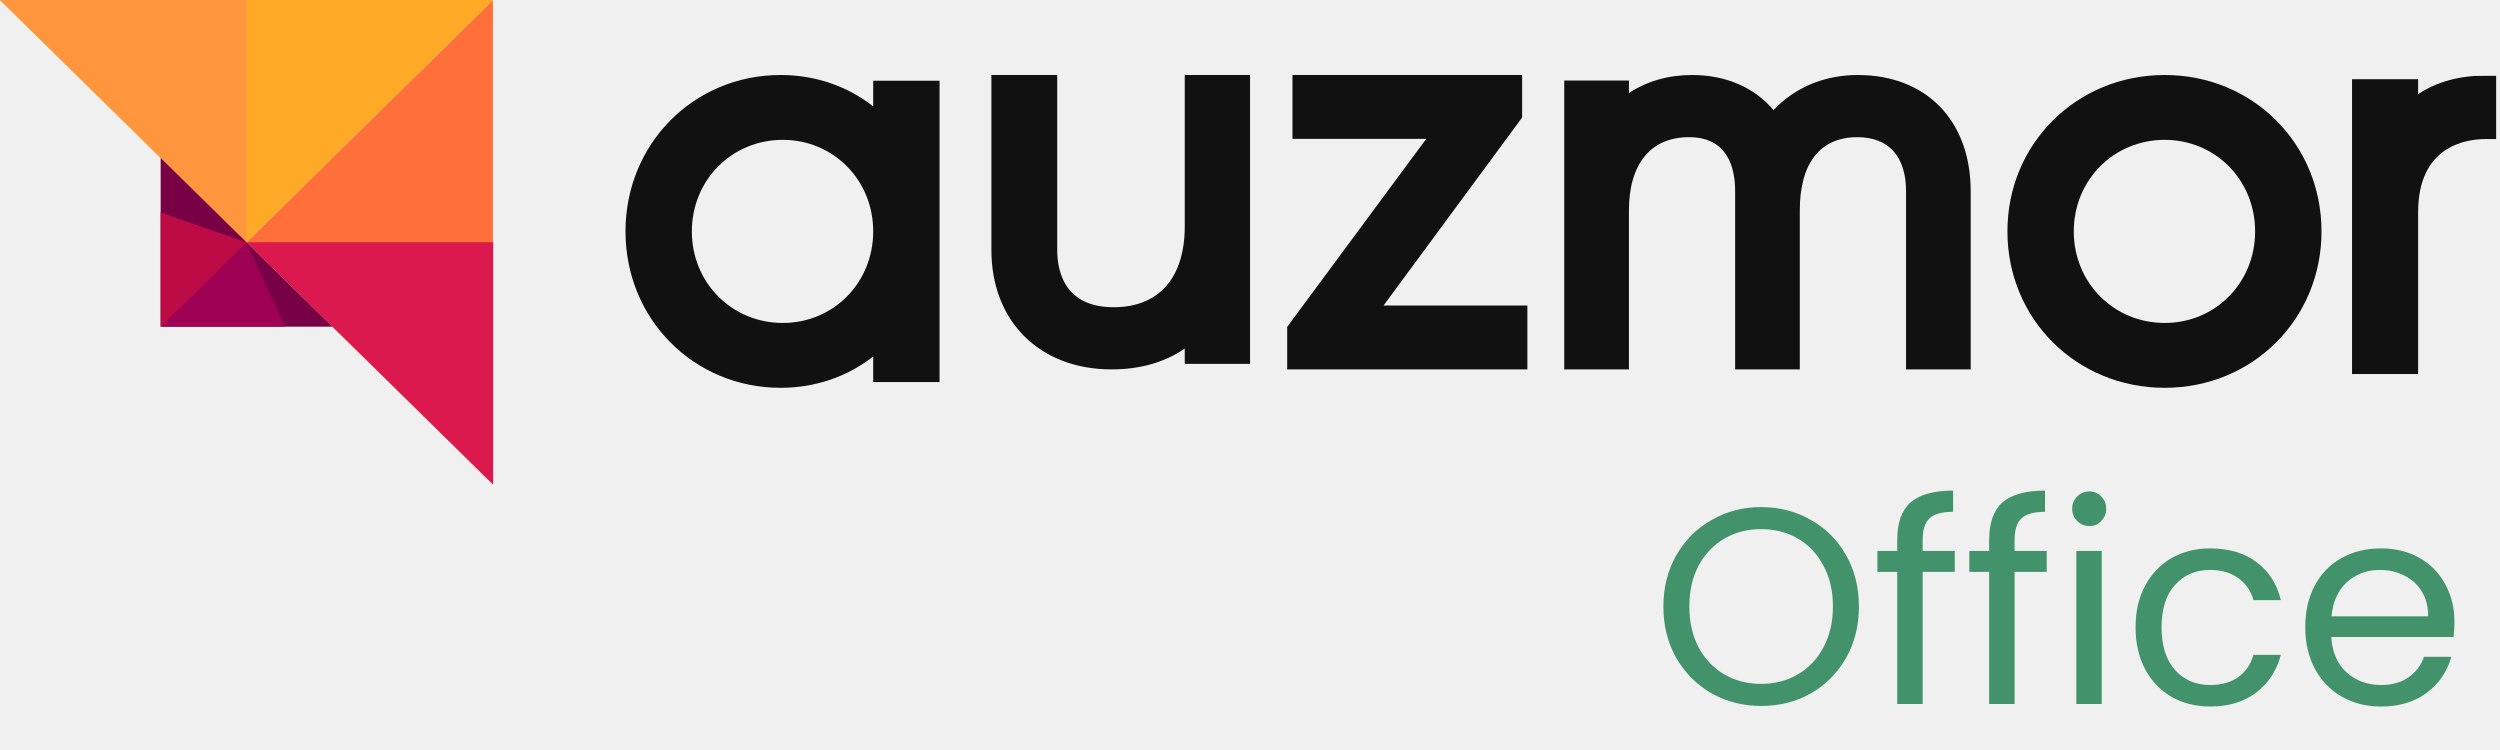
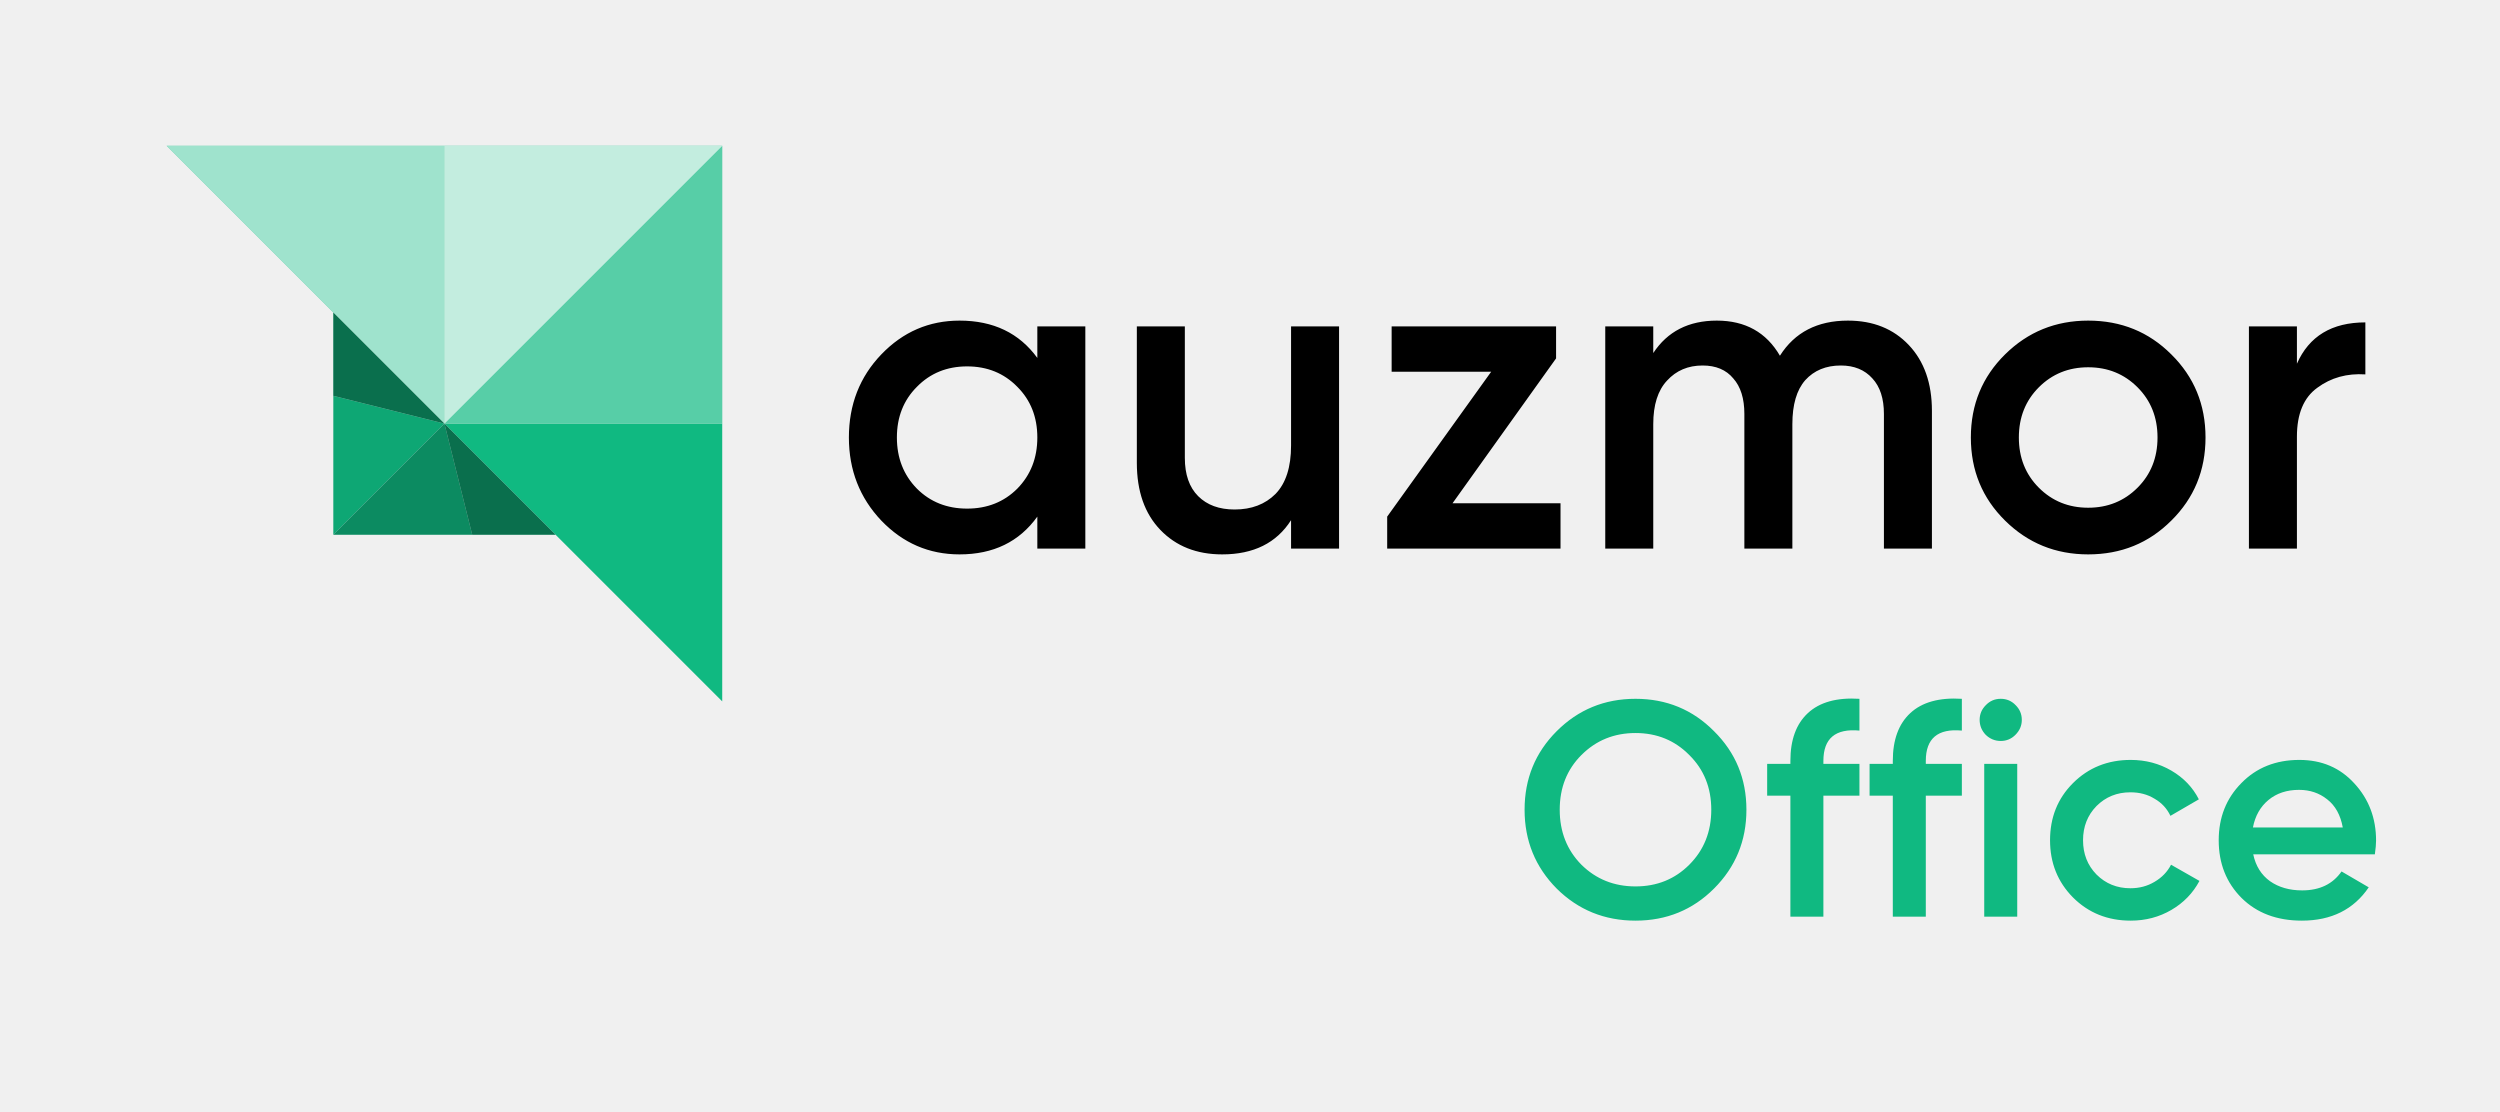
- <svg xmlns="http://www.w3.org/2000/svg" width="100" height="30" viewBox="0 0 100 30" fill="none">
-   <path d="M70.446 28.238C69.723 28.238 69.064 28.071 68.468 27.736C67.872 27.393 67.399 26.92 67.049 26.317C66.707 25.706 66.535 25.02 66.535 24.261C66.535 23.501 66.707 22.819 67.049 22.216C67.399 21.605 67.872 21.132 68.468 20.797C69.064 20.454 69.723 20.283 70.446 20.283C71.176 20.283 71.839 20.454 72.435 20.797C73.031 21.132 73.5 21.601 73.843 22.205C74.185 22.808 74.357 23.493 74.357 24.261C74.357 25.028 74.185 25.713 73.843 26.317C73.5 26.92 73.031 27.393 72.435 27.736C71.839 28.071 71.176 28.238 70.446 28.238ZM70.446 27.356C70.99 27.356 71.478 27.229 71.91 26.976C72.349 26.723 72.692 26.361 72.938 25.892C73.191 25.423 73.317 24.879 73.317 24.261C73.317 23.635 73.191 23.091 72.938 22.629C72.692 22.16 72.353 21.799 71.921 21.545C71.489 21.292 70.997 21.166 70.446 21.166C69.895 21.166 69.403 21.292 68.971 21.545C68.539 21.799 68.196 22.16 67.943 22.629C67.697 23.091 67.574 23.635 67.574 24.261C67.574 24.879 67.697 25.423 67.943 25.892C68.196 26.361 68.539 26.723 68.971 26.976C69.41 27.229 69.902 27.356 70.446 27.356ZM78.191 22.875H76.906V28.16H75.889V22.875H75.096V22.037H75.889V21.601C75.889 20.916 76.064 20.417 76.414 20.104C76.772 19.784 77.341 19.624 78.124 19.624V20.473C77.677 20.473 77.36 20.562 77.174 20.741C76.995 20.912 76.906 21.199 76.906 21.601V22.037H78.191V22.875ZM81.868 22.875H80.583V28.16H79.566V22.875H78.773V22.037H79.566V21.601C79.566 20.916 79.741 20.417 80.091 20.104C80.449 19.784 81.019 19.624 81.801 19.624V20.473C81.354 20.473 81.037 20.562 80.851 20.741C80.672 20.912 80.583 21.199 80.583 21.601V22.037H81.868V22.875ZM83.579 21.043C83.385 21.043 83.221 20.976 83.087 20.841C82.953 20.707 82.886 20.544 82.886 20.35C82.886 20.156 82.953 19.992 83.087 19.858C83.221 19.724 83.385 19.657 83.579 19.657C83.765 19.657 83.921 19.724 84.048 19.858C84.182 19.992 84.249 20.156 84.249 20.35C84.249 20.544 84.182 20.707 84.048 20.841C83.921 20.976 83.765 21.043 83.579 21.043ZM84.07 22.037V28.16H83.053V22.037H84.07ZM85.423 25.087C85.423 24.454 85.55 23.903 85.803 23.434C86.056 22.957 86.407 22.588 86.853 22.328C87.308 22.067 87.826 21.936 88.407 21.936C89.159 21.936 89.777 22.119 90.261 22.484C90.753 22.849 91.077 23.355 91.234 24.004H90.138C90.034 23.631 89.829 23.337 89.524 23.121C89.226 22.905 88.854 22.797 88.407 22.797C87.826 22.797 87.356 22.998 86.999 23.4C86.641 23.795 86.462 24.357 86.462 25.087C86.462 25.825 86.641 26.395 86.999 26.797C87.356 27.199 87.826 27.4 88.407 27.4C88.854 27.4 89.226 27.296 89.524 27.087C89.822 26.879 90.027 26.581 90.138 26.194H91.234C91.07 26.819 90.742 27.322 90.25 27.702C89.759 28.075 89.144 28.261 88.407 28.261C87.826 28.261 87.308 28.13 86.853 27.87C86.407 27.609 86.056 27.24 85.803 26.764C85.55 26.287 85.423 25.728 85.423 25.087ZM98.177 24.864C98.177 25.058 98.166 25.262 98.144 25.479H93.249C93.287 26.082 93.492 26.555 93.864 26.898C94.244 27.233 94.702 27.4 95.238 27.4C95.678 27.4 96.043 27.3 96.333 27.099C96.631 26.89 96.84 26.614 96.959 26.272H98.054C97.89 26.86 97.562 27.341 97.071 27.713C96.579 28.078 95.968 28.261 95.238 28.261C94.657 28.261 94.136 28.13 93.674 27.87C93.22 27.609 92.862 27.24 92.601 26.764C92.341 26.279 92.21 25.721 92.21 25.087C92.21 24.454 92.337 23.899 92.59 23.423C92.844 22.946 93.197 22.581 93.652 22.328C94.114 22.067 94.642 21.936 95.238 21.936C95.819 21.936 96.333 22.063 96.78 22.316C97.227 22.57 97.57 22.92 97.808 23.367C98.054 23.806 98.177 24.305 98.177 24.864ZM97.127 24.652C97.127 24.264 97.041 23.933 96.87 23.657C96.698 23.374 96.464 23.162 96.166 23.02C95.875 22.871 95.551 22.797 95.194 22.797C94.68 22.797 94.24 22.961 93.875 23.288C93.518 23.616 93.313 24.071 93.261 24.652H97.127Z" fill="#42936C" />
-   <path fill-rule="evenodd" clip-rule="evenodd" d="M31.311 12.918C29.272 12.918 27.674 11.309 27.674 9.256C27.674 7.203 29.272 5.594 31.311 5.594C33.34 5.594 34.928 7.203 34.928 9.256C34.928 11.309 33.34 12.918 31.311 12.918ZM34.928 4.255C33.904 3.449 32.617 3 31.228 3C27.747 3 25.02 5.748 25.02 9.256C25.02 12.764 27.747 15.512 31.228 15.512C32.617 15.512 33.904 15.063 34.928 14.258V15.282H37.582V3.23H34.928V4.255Z" fill="#111111" />
-   <path fill-rule="evenodd" clip-rule="evenodd" d="M47.39 9.059C47.39 11.112 46.355 12.289 44.549 12.289C42.583 12.289 42.289 10.856 42.289 10.002V3H39.656V10.002C39.656 12.857 41.589 14.776 44.467 14.776C45.606 14.776 46.59 14.492 47.39 13.942V14.556H50.002V3H47.39V9.059Z" fill="#111111" />
-   <path fill-rule="evenodd" clip-rule="evenodd" d="M60.885 4.701V3H51.699V5.555H57.049L51.488 13.075V14.776H61.095V12.221H55.341L60.885 4.701Z" fill="#111111" />
-   <path fill-rule="evenodd" clip-rule="evenodd" d="M74.312 3C72.97 3 71.793 3.5 70.94 4.404C70.177 3.499 69.042 3 67.681 3C66.728 3 65.872 3.249 65.157 3.723V3.221H62.57V14.776H65.157V8.417C65.157 6.555 66.032 5.487 67.558 5.487C69.085 5.487 69.406 6.666 69.406 7.654V14.776H71.992V8.417C71.992 6.527 72.809 5.487 74.292 5.487C75.549 5.487 76.242 6.257 76.242 7.654V14.776H78.828V7.654C78.828 4.827 77.055 3 74.312 3Z" fill="#111111" />
-   <path fill-rule="evenodd" clip-rule="evenodd" d="M86.589 12.918C84.549 12.918 82.951 11.309 82.951 9.256C82.951 7.203 84.549 5.594 86.589 5.594C88.617 5.594 90.205 7.203 90.205 9.256C90.205 11.309 88.617 12.918 86.589 12.918ZM86.589 3C83.061 3 80.297 5.748 80.297 9.256C80.297 12.764 83.061 15.512 86.589 15.512C90.105 15.512 92.86 12.764 92.86 9.256C92.86 5.748 90.105 3 86.589 3Z" fill="#111111" />
-   <mask id="mask0_62_432" style="mask-type:alpha" maskUnits="userSpaceOnUse" x="93" y="3" width="7" height="12">
-     <path d="M93.699 3.023H99.846V14.967H93.699V3.023Z" fill="white" />
-   </mask>
-   <g mask="url(#mask0_62_432)">
-     <path fill-rule="evenodd" clip-rule="evenodd" d="M99.432 3.023C98.369 3.023 97.459 3.276 96.725 3.766V3.167H94.082V14.967H96.725V8.493C96.725 5.849 98.618 5.563 99.432 5.563H100.229V3.023H99.432Z" fill="#111111" />
-   </g>
-   <mask id="mask1_62_432" style="mask-type:alpha" maskUnits="userSpaceOnUse" x="9" y="0" width="11" height="20">
-     <path d="M9.859 0H19.718V19.38H9.859V0Z" fill="white" />
-   </mask>
-   <g mask="url(#mask1_62_432)">
-     <path fill-rule="evenodd" clip-rule="evenodd" d="M19.718 19.38L9.859 9.69L19.718 0V19.38Z" fill="#FF6F3A" />
-   </g>
-   <path fill-rule="evenodd" clip-rule="evenodd" d="M19.726 19.381L9.867 9.691H19.726V19.381Z" fill="#DC194E" />
-   <path fill-rule="evenodd" clip-rule="evenodd" d="M0 0L9.859 9.69L19.718 0H0Z" fill="#FFAA26" />
-   <path fill-rule="evenodd" clip-rule="evenodd" d="M0 0L9.859 9.69V0H0Z" fill="#FF953D" />
-   <path fill-rule="evenodd" clip-rule="evenodd" d="M6.426 13.066H13.294L9.86 9.691L6.426 13.066Z" fill="#780045" />
-   <path fill-rule="evenodd" clip-rule="evenodd" d="M6.426 13.066H11.406L9.86 9.691L6.426 13.066Z" fill="#9E0053" />
-   <path fill-rule="evenodd" clip-rule="evenodd" d="M6.426 13.066L9.86 9.691L6.426 6.316V13.066Z" fill="#780045" />
-   <path fill-rule="evenodd" clip-rule="evenodd" d="M6.426 13.067L9.86 9.692L6.426 8.5V13.067Z" fill="#BD0B46" />
+ <svg xmlns="http://www.w3.org/2000/svg" width="360" height="160" viewBox="0 0 360 160" fill="none">
+   <path d="M64 21H24L64 61V21Z" fill="#10B981" />
+   <path d="M64 21V61L104 21H64Z" fill="#10B981" />
+   <path d="M104 101V61H64L104 101Z" fill="#10B981" />
+   <path d="M104 21L64 61H104V21Z" fill="#10B981" />
+   <path d="M48 77L64 61L68 77H48Z" fill="#10B981" />
+   <path d="M68 77H80L64 61L68 77Z" fill="#10B981" />
+   <path d="M48 57L64 61L48 77V57Z" fill="#10B981" />
+   <path d="M48 45L64 61L48 57V45Z" fill="#10B981" />
+   <path opacity="0.6" d="M64 21H24L64 61V21Z" fill="white" />
+   <path opacity="0.75" d="M64 21V61L104 21H64Z" fill="white" />
+   <path opacity="0.3" d="M104 21L64 61H104V21Z" fill="white" />
+   <path opacity="0.25" d="M48 77L64 61L68 77H48Z" fill="black" />
+   <path opacity="0.4" d="M68 77H80L64 61L68 77Z" fill="black" />
+   <path opacity="0.1" d="M48 57L64 61L48 77V57Z" fill="black" />
+   <path opacity="0.4" d="M48 45L64 61L48 57V45Z" fill="black" />
+   <path d="M149.376 47H156.288V79H149.376V74.392C146.773 78.019 143.04 79.832 138.176 79.832C133.781 79.832 130.027 78.211 126.912 74.968C123.797 71.683 122.24 67.693 122.24 63C122.24 58.264 123.797 54.275 126.912 51.032C130.027 47.789 133.781 46.168 138.176 46.168C143.04 46.168 146.773 47.96 149.376 51.544V47ZM132.032 70.36C133.952 72.28 136.363 73.24 139.264 73.24C142.165 73.24 144.576 72.28 146.496 70.36C148.416 68.397 149.376 65.944 149.376 63C149.376 60.056 148.416 57.624 146.496 55.704C144.576 53.741 142.165 52.76 139.264 52.76C136.363 52.76 133.952 53.741 132.032 55.704C130.112 57.624 129.152 60.056 129.152 63C129.152 65.944 130.112 68.397 132.032 70.36ZM185.913 47H192.825V79H185.913V74.904C183.822 78.189 180.515 79.832 175.993 79.832C172.323 79.832 169.358 78.659 167.097 76.312C164.835 73.965 163.705 70.744 163.705 66.648V47H170.617V65.944C170.617 68.333 171.257 70.168 172.537 71.448C173.817 72.728 175.566 73.368 177.785 73.368C180.217 73.368 182.179 72.621 183.673 71.128C185.166 69.592 185.913 67.267 185.913 64.152V47ZM209.163 72.472H224.715V79H199.755V74.392L214.731 53.528H200.395V47H224.075V51.608L209.163 72.472ZM266.101 46.168C269.728 46.168 272.65 47.341 274.869 49.688C277.088 52.035 278.197 55.192 278.197 59.16V79H271.285V59.608C271.285 57.389 270.73 55.683 269.621 54.488C268.512 53.251 266.997 52.632 265.077 52.632C262.944 52.632 261.237 53.336 259.957 54.744C258.72 56.152 258.101 58.264 258.101 61.08V79H251.189V59.608C251.189 57.389 250.656 55.683 249.589 54.488C248.565 53.251 247.093 52.632 245.173 52.632C243.082 52.632 241.376 53.357 240.053 54.808C238.73 56.216 238.069 58.307 238.069 61.08V79H231.157V47H238.069V50.84C240.117 47.725 243.168 46.168 247.221 46.168C251.317 46.168 254.346 47.853 256.309 51.224C258.442 47.853 261.706 46.168 266.101 46.168ZM300.699 79.832C296.005 79.832 292.016 78.211 288.731 74.968C285.445 71.725 283.803 67.736 283.803 63C283.803 58.264 285.445 54.275 288.731 51.032C292.016 47.789 296.005 46.168 300.699 46.168C305.435 46.168 309.424 47.789 312.667 51.032C315.952 54.275 317.595 58.264 317.595 63C317.595 67.736 315.952 71.725 312.667 74.968C309.424 78.211 305.435 79.832 300.699 79.832ZM293.595 70.232C295.515 72.152 297.883 73.112 300.699 73.112C303.515 73.112 305.883 72.152 307.803 70.232C309.723 68.312 310.683 65.901 310.683 63C310.683 60.099 309.723 57.688 307.803 55.768C305.883 53.848 303.515 52.888 300.699 52.888C297.883 52.888 295.515 53.848 293.595 55.768C291.675 57.688 290.715 60.099 290.715 63C290.715 65.901 291.675 68.312 293.595 70.232ZM330.757 52.376C332.506 48.408 335.791 46.424 340.613 46.424V53.912C337.967 53.741 335.663 54.381 333.701 55.832C331.738 57.24 330.757 59.587 330.757 62.872V79H323.845V47H330.757V52.376Z" fill="black" />
+   <path d="M246.82 127.952C243.74 131.032 239.971 132.572 235.512 132.572C231.053 132.572 227.269 131.032 224.16 127.952C221.08 124.843 219.54 121.059 219.54 116.6C219.54 112.141 221.08 108.372 224.16 105.292C227.269 102.183 231.053 100.628 235.512 100.628C239.971 100.628 243.74 102.183 246.82 105.292C249.929 108.372 251.484 112.141 251.484 116.6C251.484 121.059 249.929 124.843 246.82 127.952ZM227.724 124.52C229.836 126.603 232.432 127.644 235.512 127.644C238.592 127.644 241.173 126.603 243.256 124.52C245.368 122.408 246.424 119.768 246.424 116.6C246.424 113.432 245.368 110.807 243.256 108.724C241.173 106.612 238.592 105.556 235.512 105.556C232.432 105.556 229.836 106.612 227.724 108.724C225.641 110.807 224.6 113.432 224.6 116.6C224.6 119.768 225.641 122.408 227.724 124.52ZM267.76 105.204C264.298 104.881 262.568 106.333 262.568 109.56V110H267.76V114.576H262.568V132H257.816V114.576H254.472V110H257.816V109.56C257.816 106.539 258.652 104.251 260.324 102.696C262.025 101.112 264.504 100.423 267.76 100.628V105.204ZM282.508 105.204C279.047 104.881 277.316 106.333 277.316 109.56V110H282.508V114.576H277.316V132H272.564V114.576H269.22V110H272.564V109.56C272.564 106.539 273.4 104.251 275.072 102.696C276.773 101.112 279.252 100.423 282.508 100.628V105.204ZM290.217 105.82C289.63 106.407 288.926 106.7 288.105 106.7C287.283 106.7 286.565 106.407 285.949 105.82C285.362 105.204 285.069 104.485 285.069 103.664C285.069 102.843 285.362 102.139 285.949 101.552C286.535 100.936 287.254 100.628 288.105 100.628C288.955 100.628 289.674 100.936 290.261 101.552C290.847 102.139 291.141 102.843 291.141 103.664C291.141 104.485 290.833 105.204 290.217 105.82ZM285.729 132V110H290.481V132H285.729ZM306.822 132.572C303.508 132.572 300.736 131.457 298.506 129.228C296.306 126.999 295.206 124.256 295.206 121C295.206 117.715 296.306 114.972 298.506 112.772C300.736 110.543 303.508 109.428 306.822 109.428C308.964 109.428 310.914 109.941 312.674 110.968C314.434 111.995 315.754 113.373 316.634 115.104L312.542 117.48C312.044 116.424 311.281 115.603 310.254 115.016C309.257 114.4 308.098 114.092 306.778 114.092C304.842 114.092 303.214 114.752 301.894 116.072C300.604 117.392 299.958 119.035 299.958 121C299.958 122.965 300.604 124.608 301.894 125.928C303.214 127.248 304.842 127.908 306.778 127.908C308.069 127.908 309.228 127.6 310.254 126.984C311.31 126.368 312.102 125.547 312.63 124.52L316.722 126.852C315.784 128.612 314.434 130.005 312.674 131.032C310.914 132.059 308.964 132.572 306.822 132.572ZM324.466 123.024C324.818 124.696 325.625 125.987 326.886 126.896C328.147 127.776 329.687 128.216 331.506 128.216C334.029 128.216 335.921 127.307 337.182 125.488L341.098 127.776C338.927 130.973 335.715 132.572 331.462 132.572C327.883 132.572 324.994 131.487 322.794 129.316C320.594 127.116 319.494 124.344 319.494 121C319.494 117.715 320.579 114.972 322.75 112.772C324.921 110.543 327.707 109.428 331.11 109.428C334.337 109.428 336.977 110.557 339.03 112.816C341.113 115.075 342.154 117.817 342.154 121.044C342.154 121.543 342.095 122.203 341.978 123.024H324.466ZM324.422 119.152H337.358C337.035 117.363 336.287 116.013 335.114 115.104C333.97 114.195 332.621 113.74 331.066 113.74C329.306 113.74 327.839 114.224 326.666 115.192C325.493 116.16 324.745 117.48 324.422 119.152Z" fill="#10B981" />
</svg>
